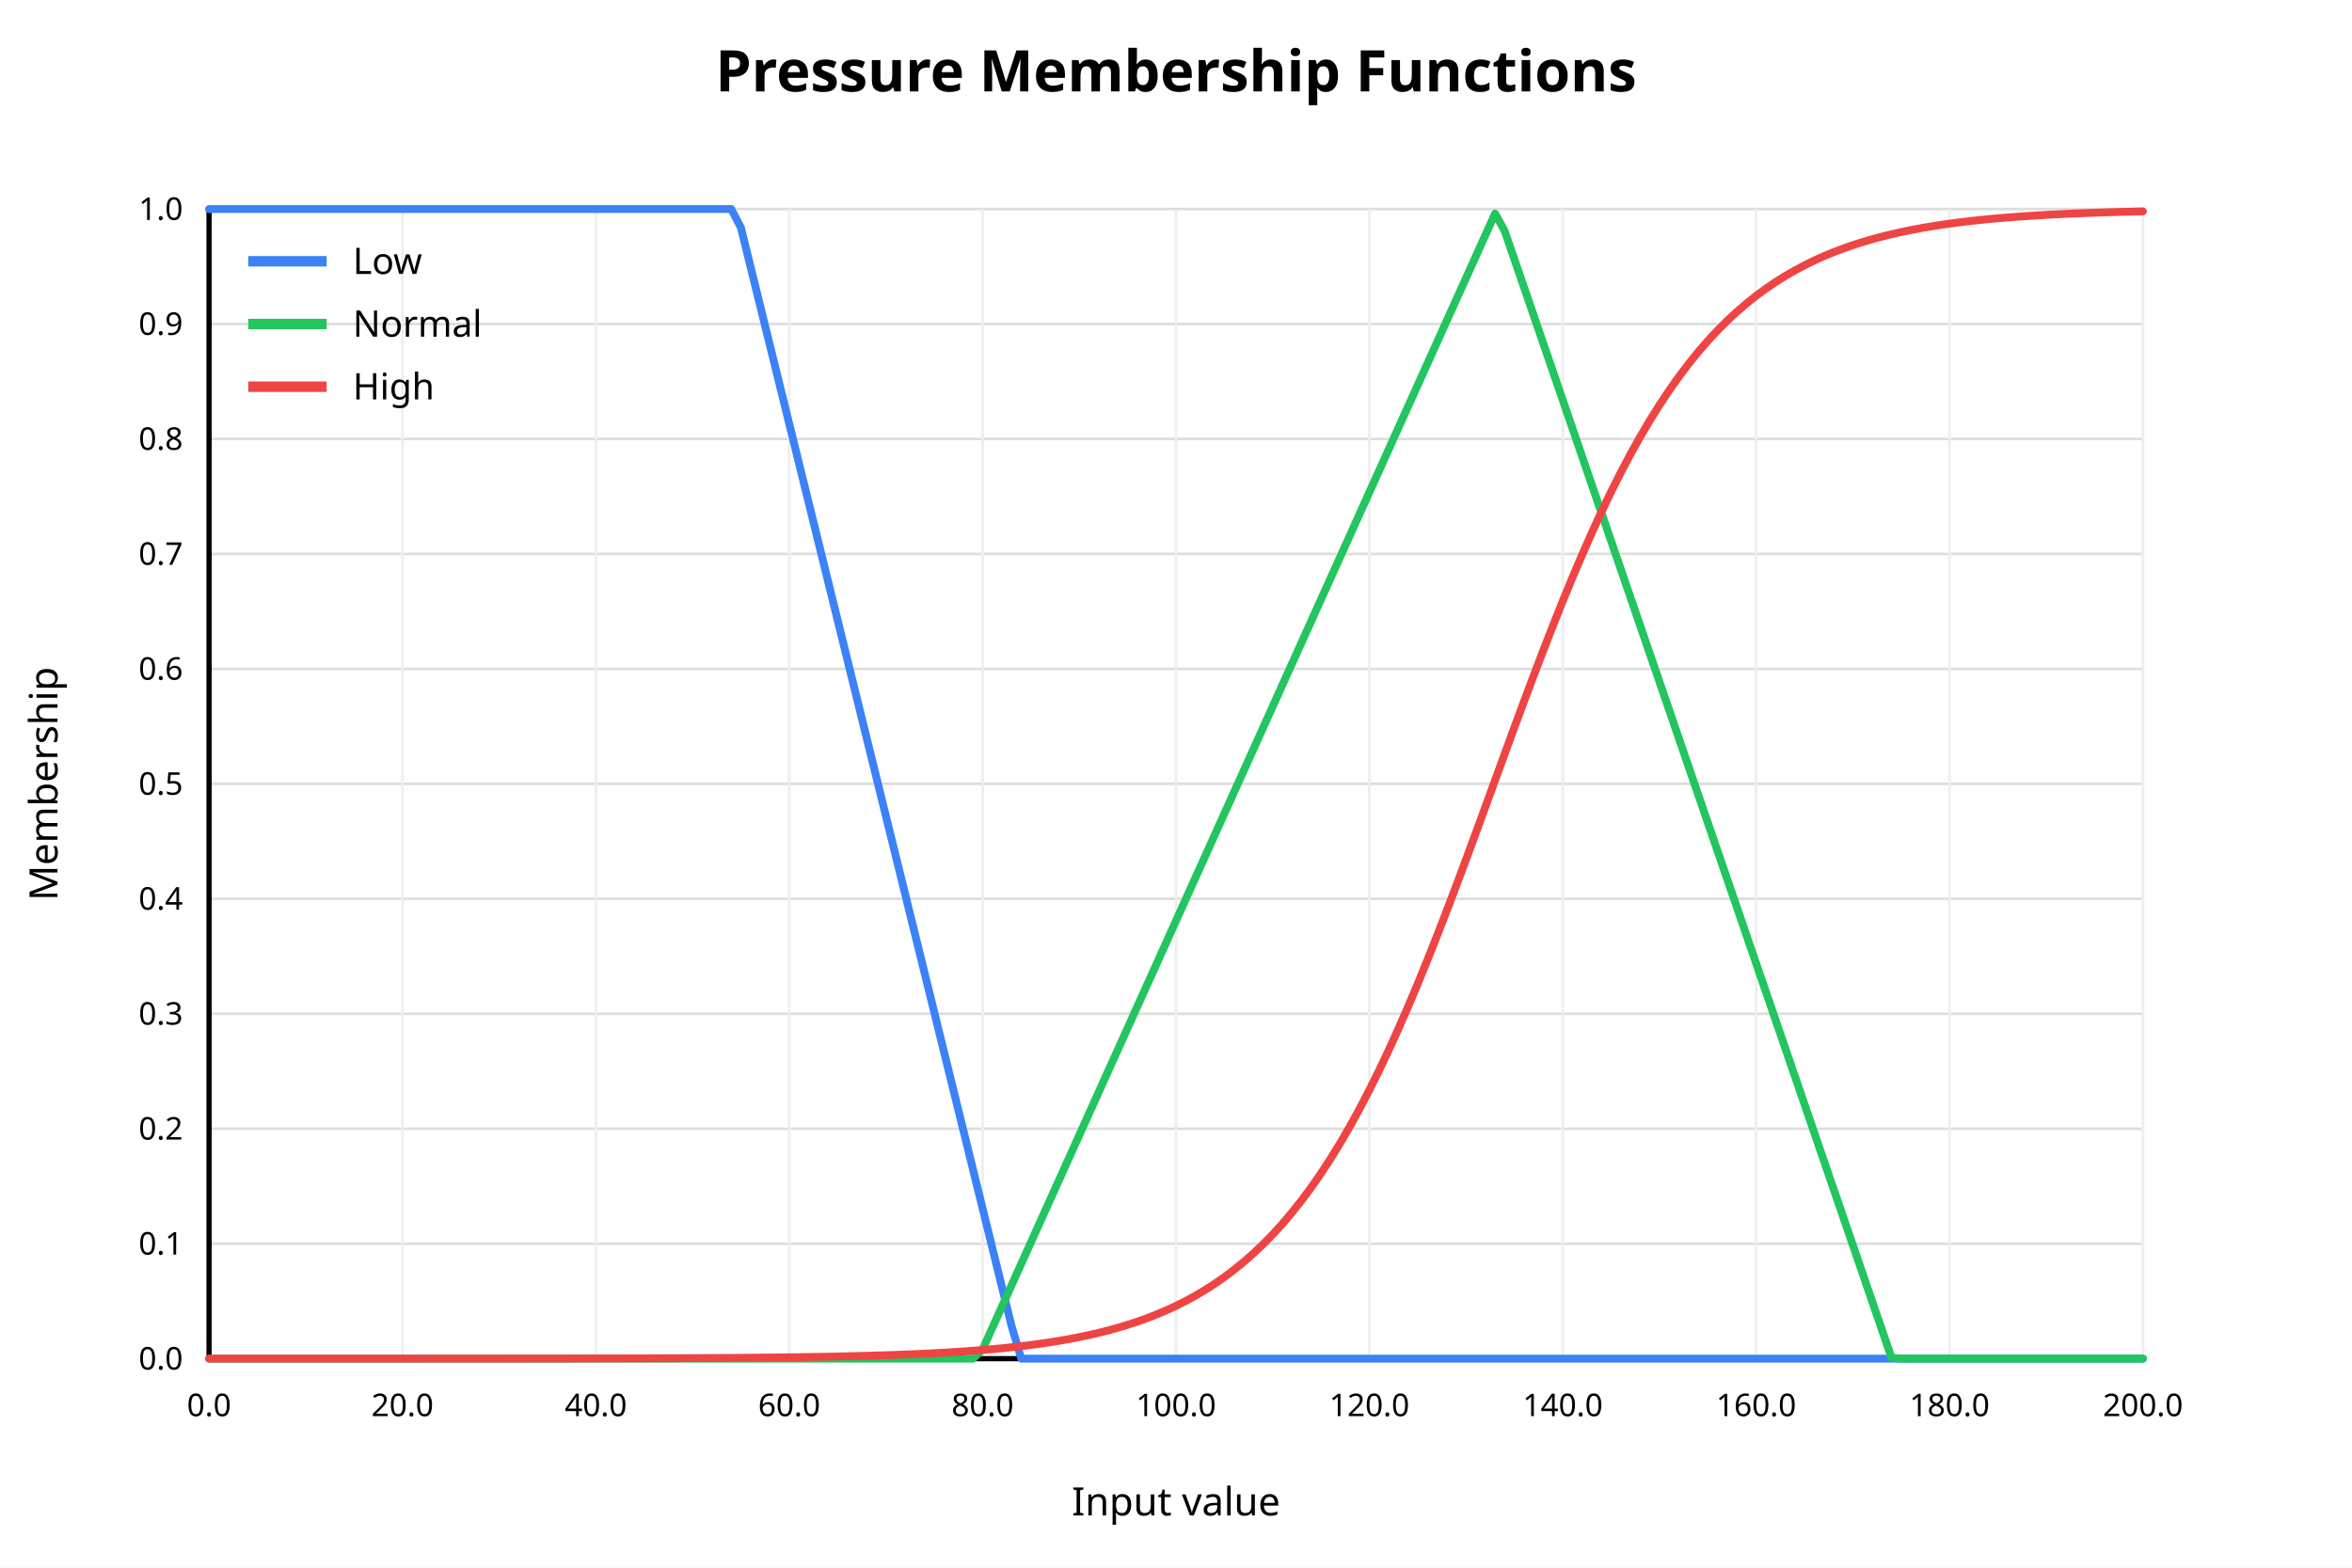
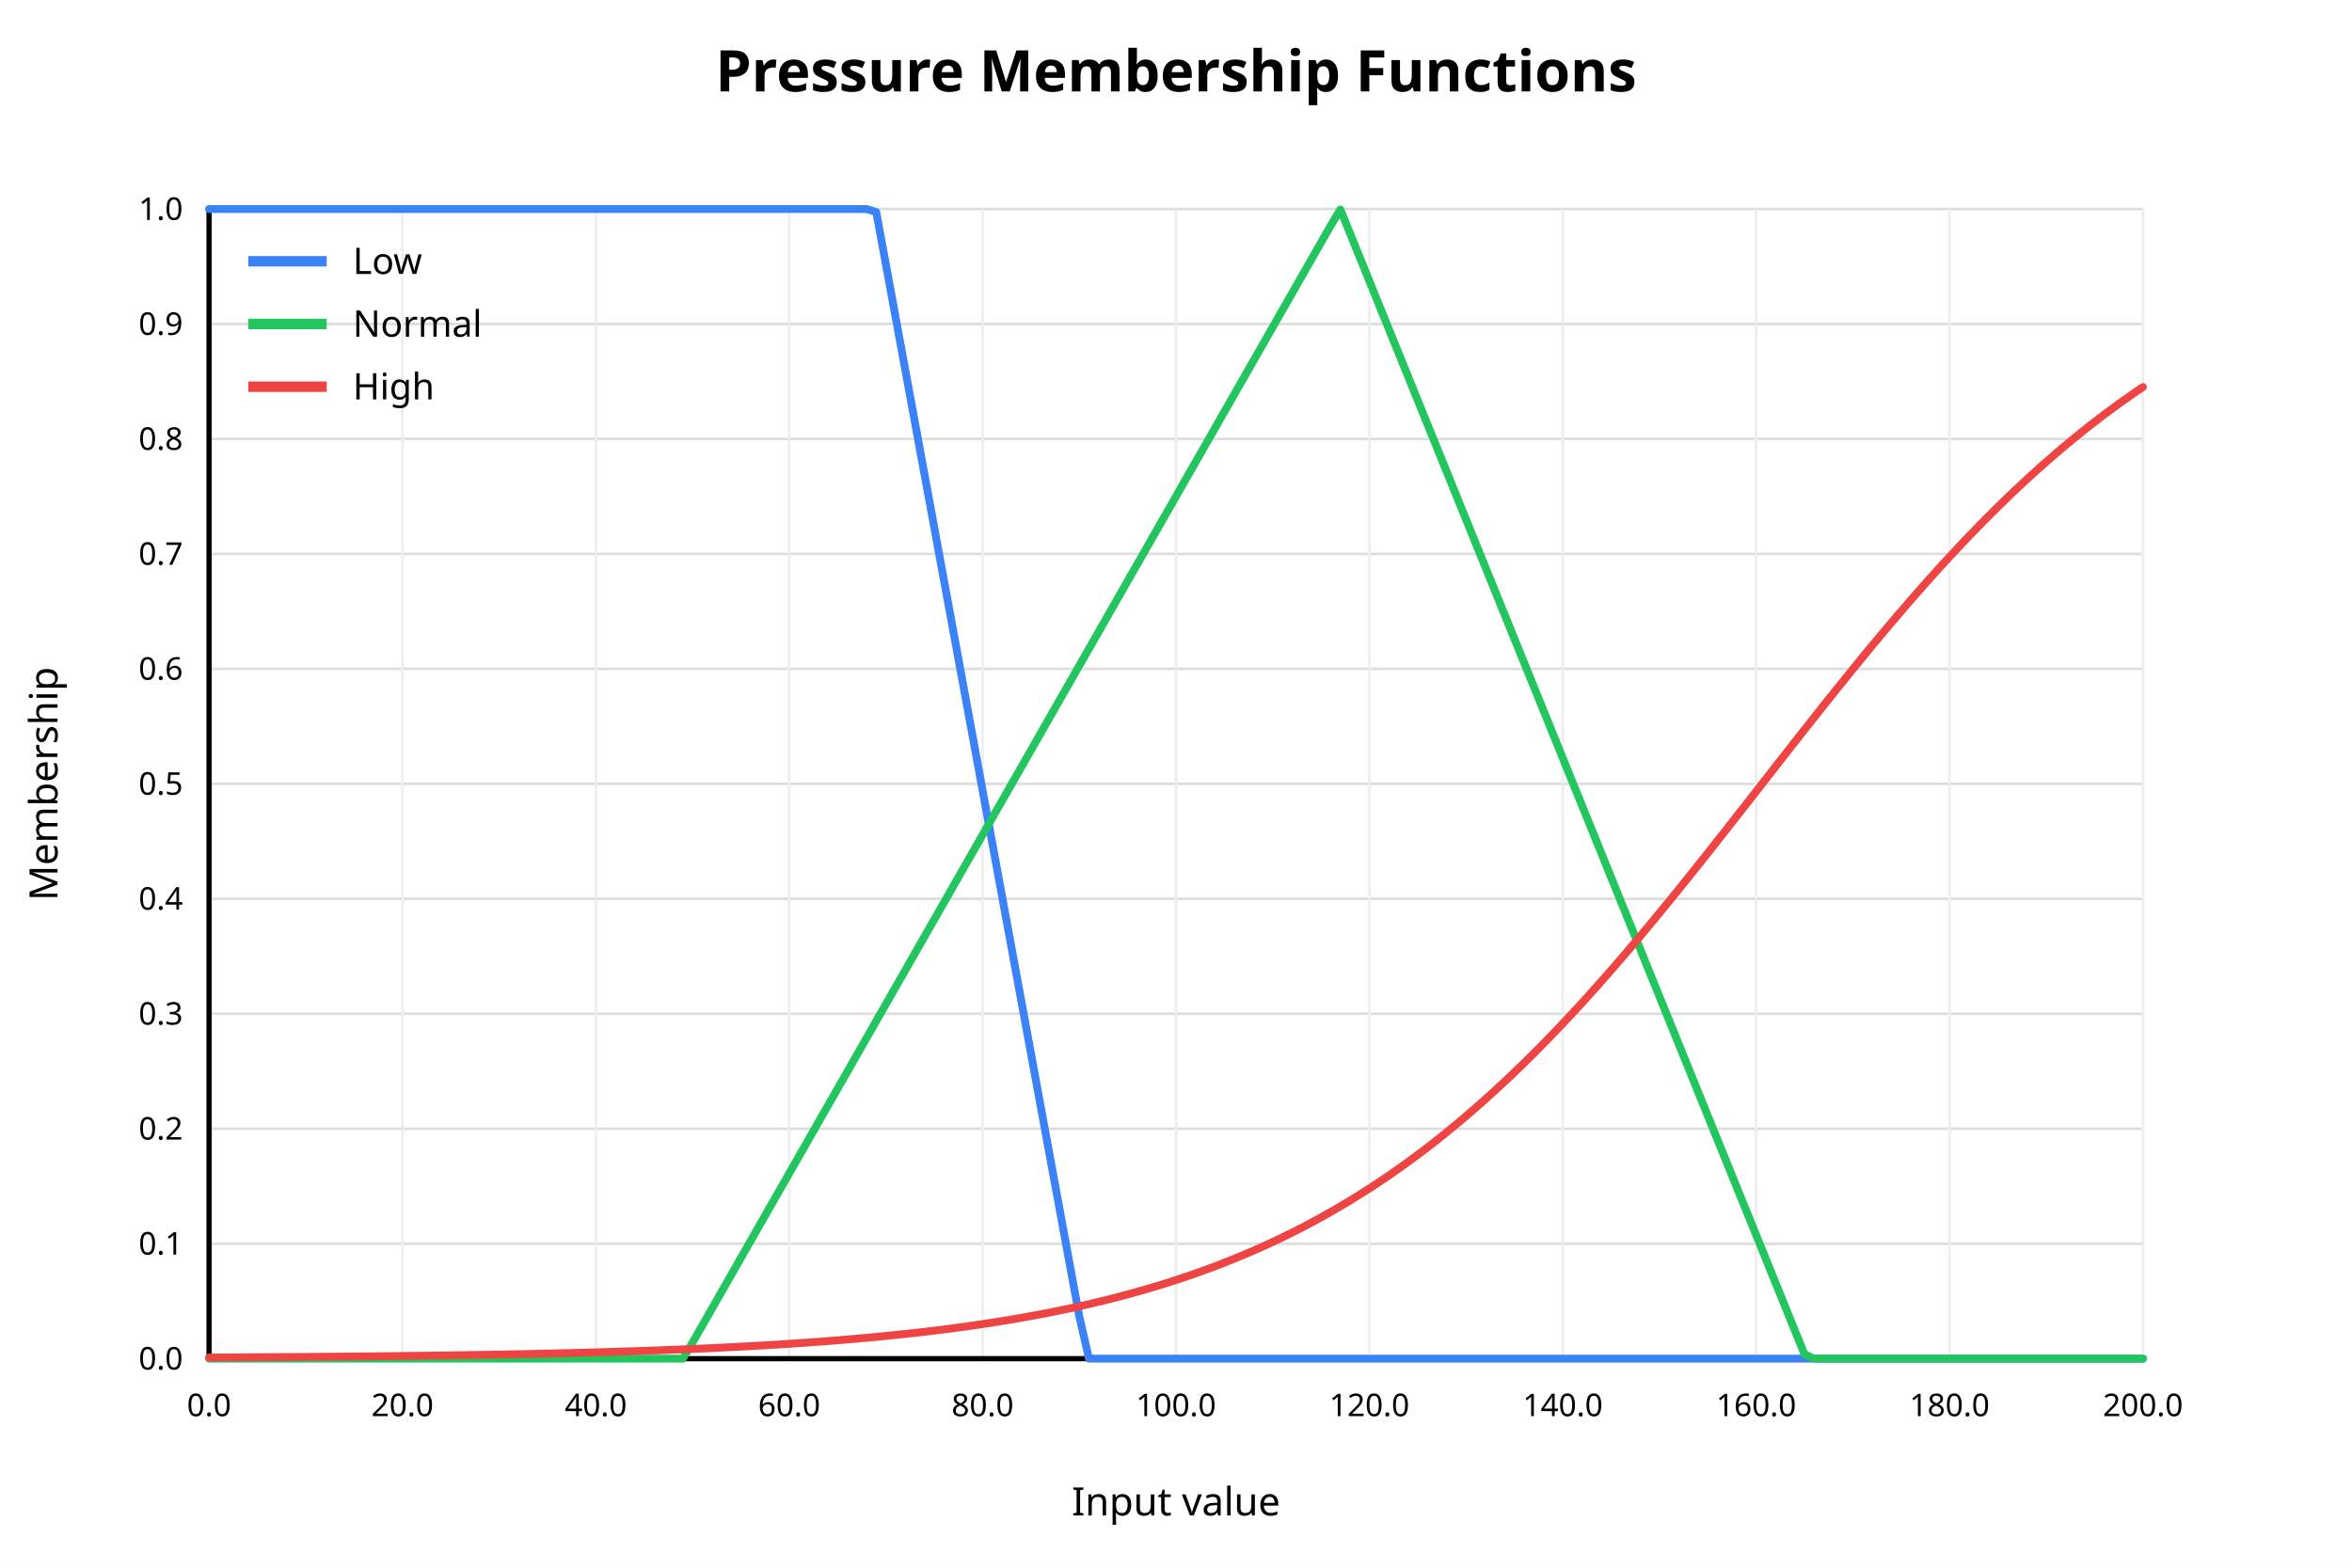
<svg xmlns="http://www.w3.org/2000/svg" width="900" height="600" viewBox="0 0 900 600">
  <rect x="0" y="0" width="900" height="600" fill="white" />
  <text x="450" y="35" text-anchor="middle" font-family="sans-serif" font-size="22" font-weight="bold" fill="black">Pressure Membership Functions</text>
  <line x1="80" y1="520.00" x2="820" y2="520.00" stroke="#dddddd" stroke-width="1" />
  <text x="70" y="520.00" text-anchor="end" dominant-baseline="middle" font-family="sans-serif" font-size="12" fill="black">0.0</text>
  <line x1="80" y1="476.00" x2="820" y2="476.00" stroke="#dddddd" stroke-width="1" />
  <text x="70" y="476.00" text-anchor="end" dominant-baseline="middle" font-family="sans-serif" font-size="12" fill="black">0.1</text>
  <line x1="80" y1="432.00" x2="820" y2="432.00" stroke="#dddddd" stroke-width="1" />
  <text x="70" y="432.00" text-anchor="end" dominant-baseline="middle" font-family="sans-serif" font-size="12" fill="black">0.2</text>
  <line x1="80" y1="388.00" x2="820" y2="388.00" stroke="#dddddd" stroke-width="1" />
  <text x="70" y="388.00" text-anchor="end" dominant-baseline="middle" font-family="sans-serif" font-size="12" fill="black">0.3</text>
  <line x1="80" y1="344.00" x2="820" y2="344.00" stroke="#dddddd" stroke-width="1" />
  <text x="70" y="344.00" text-anchor="end" dominant-baseline="middle" font-family="sans-serif" font-size="12" fill="black">0.4</text>
  <line x1="80" y1="300.00" x2="820" y2="300.00" stroke="#dddddd" stroke-width="1" />
  <text x="70" y="300.00" text-anchor="end" dominant-baseline="middle" font-family="sans-serif" font-size="12" fill="black">0.5</text>
  <line x1="80" y1="256.00" x2="820" y2="256.00" stroke="#dddddd" stroke-width="1" />
  <text x="70" y="256.00" text-anchor="end" dominant-baseline="middle" font-family="sans-serif" font-size="12" fill="black">0.6</text>
  <line x1="80" y1="212.00" x2="820" y2="212.00" stroke="#dddddd" stroke-width="1" />
  <text x="70" y="212.00" text-anchor="end" dominant-baseline="middle" font-family="sans-serif" font-size="12" fill="black">0.7</text>
  <line x1="80" y1="168.00" x2="820" y2="168.00" stroke="#dddddd" stroke-width="1" />
  <text x="70" y="168.00" text-anchor="end" dominant-baseline="middle" font-family="sans-serif" font-size="12" fill="black">0.8</text>
  <line x1="80" y1="124.00" x2="820" y2="124.00" stroke="#dddddd" stroke-width="1" />
  <text x="70" y="124.00" text-anchor="end" dominant-baseline="middle" font-family="sans-serif" font-size="12" fill="black">0.9</text>
  <line x1="80" y1="80.00" x2="820" y2="80.00" stroke="#dddddd" stroke-width="1" />
  <text x="70" y="80.00" text-anchor="end" dominant-baseline="middle" font-family="sans-serif" font-size="12" fill="black">1.0</text>
  <line x1="80.00" y1="80" x2="80.00" y2="520" stroke="#eeeeee" stroke-width="1" />
  <text x="80.00" y="542" text-anchor="middle" font-family="sans-serif" font-size="12" fill="black">0.0</text>
  <line x1="154.00" y1="80" x2="154.00" y2="520" stroke="#eeeeee" stroke-width="1" />
  <text x="154.00" y="542" text-anchor="middle" font-family="sans-serif" font-size="12" fill="black">20.0</text>
  <line x1="228.00" y1="80" x2="228.00" y2="520" stroke="#eeeeee" stroke-width="1" />
  <text x="228.00" y="542" text-anchor="middle" font-family="sans-serif" font-size="12" fill="black">40.0</text>
  <line x1="302.00" y1="80" x2="302.00" y2="520" stroke="#eeeeee" stroke-width="1" />
  <text x="302.00" y="542" text-anchor="middle" font-family="sans-serif" font-size="12" fill="black">60.0</text>
  <line x1="376.00" y1="80" x2="376.00" y2="520" stroke="#eeeeee" stroke-width="1" />
  <text x="376.00" y="542" text-anchor="middle" font-family="sans-serif" font-size="12" fill="black">80.0</text>
  <line x1="450.00" y1="80" x2="450.00" y2="520" stroke="#eeeeee" stroke-width="1" />
  <text x="450.00" y="542" text-anchor="middle" font-family="sans-serif" font-size="12" fill="black">100.0</text>
  <line x1="524.00" y1="80" x2="524.00" y2="520" stroke="#eeeeee" stroke-width="1" />
  <text x="524.00" y="542" text-anchor="middle" font-family="sans-serif" font-size="12" fill="black">120.0</text>
  <line x1="598.00" y1="80" x2="598.00" y2="520" stroke="#eeeeee" stroke-width="1" />
  <text x="598.00" y="542" text-anchor="middle" font-family="sans-serif" font-size="12" fill="black">140.0</text>
  <line x1="672.00" y1="80" x2="672.00" y2="520" stroke="#eeeeee" stroke-width="1" />
  <text x="672.00" y="542" text-anchor="middle" font-family="sans-serif" font-size="12" fill="black">160.0</text>
  <line x1="746.00" y1="80" x2="746.00" y2="520" stroke="#eeeeee" stroke-width="1" />
  <text x="746.00" y="542" text-anchor="middle" font-family="sans-serif" font-size="12" fill="black">180.0</text>
  <line x1="820.00" y1="80" x2="820.00" y2="520" stroke="#eeeeee" stroke-width="1" />
  <text x="820.00" y="542" text-anchor="middle" font-family="sans-serif" font-size="12" fill="black">200.0</text>
  <line x1="80" y1="520" x2="820" y2="520" stroke="black" stroke-width="2" />
  <line x1="80" y1="80" x2="80" y2="520" stroke="black" stroke-width="2" />
  <text x="450" y="580" text-anchor="middle" font-family="sans-serif" font-size="15" fill="black">Input value</text>
  <text x="22" y="300" text-anchor="middle" font-family="sans-serif" font-size="15" fill="black" transform="rotate(-90 22 300)">Membership</text>
-   <polyline fill="none" stroke="#3b82f6" stroke-width="3" stroke-linejoin="round" stroke-linecap="round" points="80.00,80.00 83.70,80.00 87.40,80.00 91.10,80.00 94.80,80.00 98.50,80.00 102.20,80.00 105.90,80.00 109.60,80.00 113.30,80.00 117.00,80.00 120.70,80.00 124.40,80.00 128.10,80.00 131.80,80.00 135.50,80.00 139.20,80.00 142.90,80.00 146.60,80.00 150.30,80.00 154.00,80.00 157.70,80.00 161.40,80.00 165.10,80.00 168.80,80.00 172.50,80.00 176.20,80.00 179.90,80.00 183.60,80.00 187.30,80.00 191.00,80.00 194.70,80.00 198.40,80.00 202.10,80.00 205.80,80.00 209.50,80.00 213.20,80.00 216.90,80.00 220.60,80.00 224.30,80.00 228.00,80.00 231.70,80.00 235.40,80.00 239.10,80.00 242.80,80.00 246.50,80.00 250.20,80.00 253.90,80.00 257.60,80.00 261.30,80.00 265.00,80.00 268.70,80.00 272.40,80.00 276.10,80.00 279.80,80.00 283.50,87.08 287.20,102.10 290.90,117.12 294.60,132.13 298.30,147.15 302.00,162.17 305.70,177.19 309.40,192.21 313.10,207.23 316.80,222.24 320.50,237.26 324.20,252.28 327.90,267.30 331.60,282.32 335.30,297.34 339.00,312.35 342.70,327.37 346.40,342.39 350.10,357.41 353.80,372.43 357.50,387.45 361.20,402.46 364.90,417.48 368.60,432.50 372.30,447.52 376.00,462.54 379.70,477.55 383.40,492.57 387.10,507.59 390.80,520.00 394.50,520.00 398.20,520.00 401.90,520.00 405.60,520.00 409.30,520.00 413.00,520.00 416.70,520.00 420.40,520.00 424.10,520.00 427.80,520.00 431.50,520.00 435.20,520.00 438.90,520.00 442.60,520.00 446.30,520.00 450.00,520.00 453.70,520.00 457.40,520.00 461.10,520.00 464.80,520.00 468.50,520.00 472.20,520.00 475.90,520.00 479.60,520.00 483.30,520.00 487.00,520.00 490.70,520.00 494.40,520.00 498.10,520.00 501.80,520.00 505.50,520.00 509.20,520.00 512.90,520.00 516.60,520.00 520.30,520.00 524.00,520.00 527.70,520.00 531.40,520.00 535.10,520.00 538.80,520.00 542.50,520.00 546.20,520.00 549.90,520.00 553.60,520.00 557.30,520.00 561.00,520.00 564.70,520.00 568.40,520.00 572.10,520.00 575.80,520.00 579.50,520.00 583.20,520.00 586.90,520.00 590.60,520.00 594.30,520.00 598.00,520.00 601.70,520.00 605.40,520.00 609.10,520.00 612.80,520.00 616.50,520.00 620.20,520.00 623.90,520.00 627.60,520.00 631.30,520.00 635.00,520.00 638.70,520.00 642.40,520.00 646.10,520.00 649.80,520.00 653.50,520.00 657.20,520.00 660.90,520.00 664.60,520.00 668.30,520.00 672.00,520.00 675.70,520.00 679.40,520.00 683.10,520.00 686.80,520.00 690.50,520.00 694.20,520.00 697.90,520.00 701.60,520.00 705.30,520.00 709.00,520.00 712.70,520.00 716.40,520.00 720.10,520.00 723.80,520.00 727.50,520.00 731.20,520.00 734.90,520.00 738.60,520.00 742.30,520.00 746.00,520.00 749.70,520.00 753.40,520.00 757.10,520.00 760.80,520.00 764.50,520.00 768.20,520.00 771.90,520.00 775.60,520.00 779.30,520.00 783.00,520.00 786.70,520.00 790.40,520.00 794.10,520.00 797.80,520.00 801.50,520.00 805.20,520.00 808.90,520.00 812.60,520.00 816.30,520.00 820.00,520.00" />
+   <polyline fill="none" stroke="#3b82f6" stroke-width="3" stroke-linejoin="round" stroke-linecap="round" points="80.00,80.00 83.70,80.00 87.40,80.00 91.10,80.00 94.80,80.00 98.50,80.00 102.20,80.00 105.90,80.00 109.60,80.00 113.30,80.00 117.00,80.00 120.70,80.00 124.40,80.00 128.10,80.00 131.80,80.00 135.50,80.00 139.20,80.00 142.90,80.00 146.60,80.00 150.30,80.00 154.00,80.00 157.70,80.00 161.40,80.00 165.10,80.00 168.80,80.00 172.50,80.00 176.20,80.00 179.90,80.00 183.60,80.00 187.30,80.00 191.00,80.00 194.70,80.00 198.40,80.00 202.10,80.00 205.80,80.00 209.50,80.00 213.20,80.00 216.90,80.00 220.60,80.00 224.30,80.00 228.00,80.00 231.70,80.00 235.40,80.00 239.10,80.00 242.80,80.00 246.50,80.00 250.20,80.00 253.90,80.00 257.60,80.00 261.30,80.00 265.00,80.00 268.70,80.00 272.40,80.00 276.10,80.00 279.80,80.00 283.50,80.00 287.20,80.00 290.90,80.00 294.60,80.00 298.30,80.00 302.00,80.00 305.70,80.00 309.40,80.00 313.10,80.00 316.80,80.00 320.50,80.00 324.20,80.00 327.90,80.00 331.60,80.00 335.30,81.15 339.00,101.28 342.70,121.41 346.40,141.53 350.10,161.66 353.80,181.79 357.50,201.92 361.20,222.05 364.90,242.17 368.60,262.30 372.30,282.43 376.00,302.56 379.70,322.68 383.40,342.81 387.10,362.94 390.80,383.07 394.50,403.20 398.20,423.32 401.90,443.45 405.60,463.58 409.30,483.71 413.00,503.84 416.70,520.00 420.40,520.00 424.10,520.00 427.80,520.00 431.50,520.00 435.20,520.00 438.90,520.00 442.60,520.00 446.30,520.00 450.00,520.00 453.70,520.00 457.40,520.00 461.10,520.00 464.80,520.00 468.50,520.00 472.20,520.00 475.90,520.00 479.60,520.00 483.30,520.00 487.00,520.00 490.70,520.00 494.40,520.00 498.10,520.00 501.80,520.00 505.50,520.00 509.20,520.00 512.90,520.00 516.60,520.00 520.30,520.00 524.00,520.00 527.70,520.00 531.40,520.00 535.10,520.00 538.80,520.00 542.50,520.00 546.20,520.00 549.90,520.00 553.60,520.00 557.30,520.00 561.00,520.00 564.70,520.00 568.40,520.00 572.10,520.00 575.80,520.00 579.50,520.00 583.20,520.00 586.90,520.00 590.60,520.00 594.30,520.00 598.00,520.00 601.70,520.00 605.40,520.00 609.10,520.00 612.80,520.00 616.50,520.00 620.20,520.00 623.90,520.00 627.60,520.00 631.30,520.00 635.00,520.00 638.70,520.00 642.40,520.00 646.10,520.00 649.80,520.00 653.50,520.00 657.20,520.00 660.90,520.00 664.60,520.00 668.30,520.00 672.00,520.00 675.70,520.00 679.40,520.00 683.10,520.00 686.80,520.00 690.50,520.00 694.20,520.00 697.90,520.00 701.60,520.00 705.30,520.00 709.00,520.00 712.70,520.00 716.40,520.00 720.10,520.00 723.80,520.00 727.50,520.00 731.20,520.00 734.90,520.00 738.60,520.00 742.30,520.00 746.00,520.00 749.70,520.00 753.40,520.00 757.10,520.00 760.80,520.00 764.50,520.00 768.20,520.00 771.90,520.00 775.60,520.00 779.30,520.00 783.00,520.00 786.70,520.00 790.40,520.00 794.10,520.00 797.80,520.00 801.50,520.00 805.20,520.00 808.90,520.00 812.60,520.00 816.30,520.00 820.00,520.00" />
  <line x1="95" y1="100" x2="125" y2="100" stroke="#3b82f6" stroke-width="4" />
  <text x="135" y="100" dominant-baseline="middle" font-family="sans-serif" font-size="14" fill="black">Low</text>
-   <polyline fill="none" stroke="#22c55e" stroke-width="3" stroke-linejoin="round" stroke-linecap="round" points="80.00,520.00 83.70,520.00 87.40,520.00 91.10,520.00 94.80,520.00 98.50,520.00 102.20,520.00 105.90,520.00 109.60,520.00 113.30,520.00 117.00,520.00 120.70,520.00 124.40,520.00 128.10,520.00 131.80,520.00 135.50,520.00 139.20,520.00 142.90,520.00 146.60,520.00 150.30,520.00 154.00,520.00 157.70,520.00 161.40,520.00 165.10,520.00 168.80,520.00 172.50,520.00 176.20,520.00 179.90,520.00 183.60,520.00 187.30,520.00 191.00,520.00 194.70,520.00 198.40,520.00 202.10,520.00 205.80,520.00 209.50,520.00 213.20,520.00 216.90,520.00 220.60,520.00 224.30,520.00 228.00,520.00 231.70,520.00 235.40,520.00 239.10,520.00 242.80,520.00 246.50,520.00 250.20,520.00 253.90,520.00 257.60,520.00 261.30,520.00 265.00,520.00 268.70,520.00 272.40,520.00 276.10,520.00 279.80,520.00 283.50,520.00 287.20,520.00 290.90,520.00 294.60,520.00 298.30,520.00 302.00,520.00 305.70,520.00 309.40,520.00 313.10,520.00 316.80,520.00 320.50,520.00 324.20,520.00 327.90,520.00 331.60,520.00 335.30,520.00 339.00,520.00 342.70,520.00 346.40,520.00 350.10,520.00 353.80,520.00 357.50,520.00 361.20,520.00 364.90,520.00 368.60,520.00 372.30,520.00 376.00,516.46 379.70,508.25 383.40,500.05 387.10,491.85 390.80,483.65 394.50,475.45 398.20,467.24 401.90,459.04 405.60,450.84 409.30,442.64 413.00,434.43 416.70,426.23 420.40,418.03 424.10,409.83 427.80,401.63 431.50,393.42 435.20,385.22 438.90,377.02 442.60,368.82 446.30,360.62 450.00,352.41 453.70,344.21 457.40,336.01 461.10,327.81 464.80,319.60 468.50,311.40 472.20,303.20 475.90,295.00 479.60,286.80 483.30,278.59 487.00,270.39 490.70,262.19 494.40,253.99 498.10,245.79 501.80,237.58 505.50,229.38 509.20,221.18 512.90,212.98 516.60,204.78 520.30,196.57 524.00,188.37 527.70,180.17 531.40,171.97 535.10,163.76 538.80,155.56 542.50,147.36 546.20,139.16 549.90,130.96 553.60,122.75 557.30,114.55 561.00,106.35 564.70,98.15 568.40,89.95 572.10,81.74 575.80,88.49 579.50,99.27 583.20,110.05 586.90,120.83 590.60,131.60 594.30,142.38 598.00,153.16 601.70,163.94 605.40,174.72 609.10,185.50 612.80,196.28 616.50,207.06 620.20,217.84 623.90,228.62 627.60,239.40 631.30,250.18 635.00,260.95 638.70,271.73 642.40,282.51 646.10,293.29 649.80,304.07 653.50,314.85 657.20,325.63 660.90,336.41 664.60,347.19 668.30,357.97 672.00,368.75 675.70,379.52 679.40,390.30 683.10,401.08 686.80,411.86 690.50,422.64 694.20,433.42 697.90,444.20 701.60,454.98 705.30,465.76 709.00,476.54 712.70,487.32 716.40,498.10 720.10,508.87 723.80,519.65 727.50,520.00 731.20,520.00 734.90,520.00 738.60,520.00 742.30,520.00 746.00,520.00 749.70,520.00 753.40,520.00 757.10,520.00 760.80,520.00 764.50,520.00 768.20,520.00 771.90,520.00 775.60,520.00 779.30,520.00 783.00,520.00 786.70,520.00 790.40,520.00 794.10,520.00 797.80,520.00 801.50,520.00 805.20,520.00 808.90,520.00 812.60,520.00 816.30,520.00 820.00,520.00" />
+   <polyline fill="none" stroke="#22c55e" stroke-width="3" stroke-linejoin="round" stroke-linecap="round" points="80.00,520.00 83.70,520.00 87.40,520.00 91.10,520.00 94.80,520.00 98.50,520.00 102.20,520.00 105.90,520.00 109.60,520.00 113.30,520.00 117.00,520.00 120.70,520.00 124.40,520.00 128.10,520.00 131.80,520.00 135.50,520.00 139.20,520.00 142.90,520.00 146.60,520.00 150.30,520.00 154.00,520.00 157.70,520.00 161.40,520.00 165.10,520.00 168.80,520.00 172.50,520.00 176.20,520.00 179.90,520.00 183.60,520.00 187.30,520.00 191.00,520.00 194.70,520.00 198.40,520.00 202.10,520.00 205.80,520.00 209.50,520.00 213.20,520.00 216.90,520.00 220.60,520.00 224.30,520.00 228.00,520.00 231.70,520.00 235.40,520.00 239.10,520.00 242.80,520.00 246.50,520.00 250.20,520.00 253.90,520.00 257.60,520.00 261.30,520.00 265.00,513.85 268.70,507.37 272.40,500.90 276.10,494.42 279.80,487.94 283.50,481.46 287.20,474.99 290.90,468.51 294.60,462.03 298.30,455.55 302.00,449.08 305.70,442.60 309.40,436.12 313.10,429.64 316.80,423.17 320.50,416.69 324.20,410.21 327.90,403.73 331.60,397.26 335.30,390.78 339.00,384.30 342.70,377.82 346.40,371.35 350.10,364.87 353.80,358.39 357.50,351.91 361.20,345.44 364.90,338.96 368.60,332.48 372.30,326.00 376.00,319.53 379.70,313.05 383.40,306.57 387.10,300.09 390.80,293.62 394.50,287.14 398.20,280.66 401.90,274.18 405.60,267.71 409.30,261.23 413.00,254.75 416.70,248.27 420.40,241.80 424.10,235.32 427.80,228.84 431.50,222.37 435.20,215.89 438.90,209.41 442.60,202.93 446.30,196.46 450.00,189.98 453.70,183.50 457.40,177.02 461.10,170.55 464.80,164.07 468.50,157.59 472.20,151.11 475.90,144.64 479.60,138.16 483.30,131.68 487.00,125.20 490.70,118.73 494.40,112.25 498.10,105.77 501.80,99.29 505.50,92.82 509.20,86.34 512.90,80.20 516.60,89.32 520.30,98.45 524.00,107.58 527.70,116.71 531.40,125.84 535.10,134.96 538.80,144.09 542.50,153.22 546.20,162.35 549.90,171.47 553.60,180.60 557.30,189.73 561.00,198.86 564.70,207.99 568.40,217.11 572.10,226.24 575.80,235.37 579.50,244.50 583.20,253.63 586.90,262.75 590.60,271.88 594.30,281.01 598.00,290.14 601.70,299.27 605.40,308.39 609.10,317.52 612.80,326.65 616.50,335.78 620.20,344.90 623.90,354.03 627.60,363.16 631.30,372.29 635.00,381.42 638.70,390.54 642.40,399.67 646.10,408.80 649.80,417.93 653.50,427.06 657.20,436.18 660.90,445.31 664.60,454.44 668.30,463.57 672.00,472.69 675.70,481.82 679.40,490.95 683.10,500.08 686.80,509.21 690.50,518.33 694.20,520.00 697.90,520.00 701.60,520.00 705.30,520.00 709.00,520.00 712.70,520.00 716.40,520.00 720.10,520.00 723.80,520.00 727.50,520.00 731.20,520.00 734.90,520.00 738.60,520.00 742.30,520.00 746.00,520.00 749.70,520.00 753.40,520.00 757.10,520.00 760.80,520.00 764.50,520.00 768.20,520.00 771.90,520.00 775.60,520.00 779.30,520.00 783.00,520.00 786.70,520.00 790.40,520.00 794.10,520.00 797.80,520.00 801.50,520.00 805.20,520.00 808.90,520.00 812.60,520.00 816.30,520.00 820.00,520.00" />
  <line x1="95" y1="124" x2="125" y2="124" stroke="#22c55e" stroke-width="4" />
  <text x="135" y="124" dominant-baseline="middle" font-family="sans-serif" font-size="14" fill="black">Normal</text>
-   <polyline fill="none" stroke="#ef4444" stroke-width="3" stroke-linejoin="round" stroke-linecap="round" points="80.00,520.00 83.70,520.00 87.40,520.00 91.10,520.00 94.80,520.00 98.50,520.00 102.20,520.00 105.90,520.00 109.60,520.00 113.30,520.00 117.00,519.99 120.70,519.99 124.40,519.99 128.10,519.99 131.80,519.99 135.50,519.99 139.20,519.99 142.90,519.99 146.60,519.99 150.30,519.99 154.00,519.99 157.70,519.99 161.40,519.98 165.10,519.98 168.80,519.98 172.50,519.98 176.20,519.98 179.90,519.97 183.60,519.97 187.30,519.97 191.00,519.97 194.70,519.96 198.40,519.96 202.10,519.96 205.80,519.95 209.50,519.95 213.20,519.94 216.90,519.94 220.60,519.93 224.30,519.92 228.00,519.92 231.70,519.91 235.40,519.90 239.10,519.89 242.80,519.88 246.50,519.87 250.20,519.86 253.90,519.84 257.60,519.83 261.30,519.81 265.00,519.79 268.70,519.77 272.40,519.75 276.10,519.72 279.80,519.70 283.50,519.67 287.20,519.64 290.90,519.60 294.60,519.56 298.30,519.52 302.00,519.47 305.70,519.42 309.40,519.37 313.10,519.31 316.80,519.24 320.50,519.16 324.20,519.08 327.90,519.00 331.60,518.90 335.30,518.79 339.00,518.68 342.70,518.55 346.40,518.41 350.10,518.26 353.80,518.09 357.50,517.90 361.20,517.70 364.90,517.48 368.60,517.24 372.30,516.97 376.00,516.68 379.70,516.36 383.40,516.02 387.10,515.64 390.80,515.22 394.50,514.76 398.20,514.26 401.90,513.71 405.60,513.11 409.30,512.46 413.00,511.74 416.70,510.96 420.40,510.11 424.10,509.18 427.80,508.16 431.50,507.04 435.20,505.83 438.90,504.51 442.60,503.07 446.30,501.50 450.00,499.79 453.70,497.94 457.40,495.92 461.10,493.73 464.80,491.36 468.50,488.78 472.20,486.00 475.90,482.98 479.60,479.73 483.30,476.23 487.00,472.45 490.70,468.39 494.40,464.03 498.10,459.37 501.80,454.38 505.50,449.05 509.20,443.39 512.90,437.37 516.60,430.99 520.30,424.26 524.00,417.16 527.70,409.71 531.40,401.91 535.10,393.76 538.80,385.29 542.50,376.51 546.20,367.45 549.90,358.12 553.60,348.56 557.30,338.81 561.00,328.90 564.70,318.87 568.40,308.75 572.10,298.60 575.80,288.46 579.50,278.36 583.20,268.36 586.90,258.49 590.60,248.78 594.30,239.29 598.00,230.03 601.70,221.04 605.40,212.35 609.10,203.96 612.80,195.91 616.50,188.20 620.20,180.85 623.90,173.85 627.60,167.22 631.30,160.94 635.00,155.02 638.70,149.45 642.40,144.22 646.10,139.32 649.80,134.74 653.50,130.46 657.20,126.48 660.90,122.78 664.60,119.35 668.30,116.16 672.00,113.21 675.70,110.49 679.40,107.97 683.10,105.65 686.80,103.51 690.50,101.54 694.20,99.72 697.90,98.05 701.60,96.52 705.30,95.11 709.00,93.82 712.70,92.64 716.40,91.55 720.10,90.56 723.80,89.65 727.50,88.82 731.20,88.05 734.90,87.35 738.60,86.72 742.30,86.13 746.00,85.60 749.70,85.11 753.40,84.66 757.10,84.26 760.80,83.88 764.50,83.54 768.20,83.23 771.90,82.95 775.60,82.69 779.30,82.46 783.00,82.24 786.70,82.04 790.40,81.86 794.10,81.70 797.80,81.55 801.50,81.42 805.20,81.29 808.90,81.18 812.60,81.07 816.30,80.98 820.00,80.89" />
+   <polyline fill="none" stroke="#ef4444" stroke-width="3" stroke-linejoin="round" stroke-linecap="round" points="80.00,519.57 83.70,519.55 87.40,519.53 91.10,519.51 94.80,519.48 98.50,519.46 102.20,519.44 105.90,519.41 109.60,519.39 113.30,519.36 117.00,519.33 120.70,519.30 124.40,519.27 128.10,519.24 131.80,519.21 135.50,519.17 139.20,519.14 142.90,519.10 146.60,519.06 150.30,519.02 154.00,518.97 157.70,518.93 161.40,518.88 165.10,518.83 168.80,518.78 172.50,518.73 176.20,518.67 179.90,518.61 183.60,518.55 187.30,518.49 191.00,518.42 194.70,518.35 198.40,518.28 202.10,518.21 205.80,518.13 209.50,518.05 213.20,517.96 216.90,517.87 220.60,517.78 224.30,517.68 228.00,517.58 231.70,517.47 235.40,517.36 239.10,517.25 242.80,517.13 246.50,517.00 250.20,516.87 253.90,516.73 257.60,516.59 261.30,516.44 265.00,516.28 268.70,516.12 272.40,515.95 276.10,515.78 279.80,515.59 283.50,515.40 287.20,515.20 290.90,514.99 294.60,514.77 298.30,514.55 302.00,514.31 305.70,514.06 309.40,513.80 313.10,513.54 316.80,513.26 320.50,512.96 324.20,512.66 327.90,512.34 331.60,512.01 335.30,511.66 339.00,511.30 342.70,510.93 346.40,510.54 350.10,510.13 353.80,509.71 357.50,509.27 361.20,508.81 364.90,508.33 368.60,507.83 372.30,507.30 376.00,506.76 379.70,506.20 383.40,505.61 387.10,505.00 390.80,504.36 394.50,503.70 398.20,503.01 401.90,502.29 405.60,501.54 409.30,500.77 413.00,499.96 416.70,499.12 420.40,498.24 424.10,497.34 427.80,496.39 431.50,495.41 435.20,494.39 438.90,493.33 442.60,492.23 446.30,491.09 450.00,489.90 453.70,488.67 457.40,487.39 461.10,486.07 464.80,484.70 468.50,483.27 472.20,481.79 475.90,480.26 479.60,478.68 483.30,477.04 487.00,475.34 490.70,473.58 494.40,471.76 498.10,469.88 501.80,467.93 505.50,465.92 509.20,463.84 512.90,461.70 516.60,459.49 520.30,457.20 524.00,454.85 527.70,452.42 531.40,449.92 535.10,447.34 538.80,444.69 542.50,441.96 546.20,439.16 549.90,436.28 553.60,433.32 557.30,430.28 561.00,427.16 564.70,423.97 568.40,420.69 572.10,417.34 575.80,413.91 579.50,410.40 583.20,406.82 586.90,403.16 590.60,399.42 594.30,395.62 598.00,391.74 601.70,387.79 605.40,383.77 609.10,379.68 612.80,375.53 616.50,371.32 620.20,367.05 623.90,362.72 627.60,358.34 631.30,353.91 635.00,349.43 638.70,344.91 642.40,340.35 646.10,335.75 649.80,331.13 653.50,326.47 657.20,321.78 660.90,317.08 664.60,312.36 668.30,307.64 672.00,302.90 675.70,298.16 679.40,293.42 683.10,288.69 686.80,283.97 690.50,279.26 694.20,274.58 697.90,269.91 701.60,265.28 705.30,260.67 709.00,256.10 712.70,251.57 716.40,247.08 720.10,242.64 723.80,238.25 727.50,233.91 731.20,229.63 734.90,225.40 738.60,221.24 742.30,217.14 746.00,213.11 749.70,209.14 753.40,205.24 757.10,201.42 760.80,197.67 764.50,193.99 768.20,190.39 771.90,186.87 775.60,183.42 779.30,180.05 783.00,176.76 786.70,173.55 790.40,170.41 794.10,167.36 797.80,164.38 801.50,161.48 805.20,158.66 808.90,155.91 812.60,153.24 816.30,150.65 820.00,148.13" />
  <line x1="95" y1="148" x2="125" y2="148" stroke="#ef4444" stroke-width="4" />
  <text x="135" y="148" dominant-baseline="middle" font-family="sans-serif" font-size="14" fill="black">High</text>
</svg>
